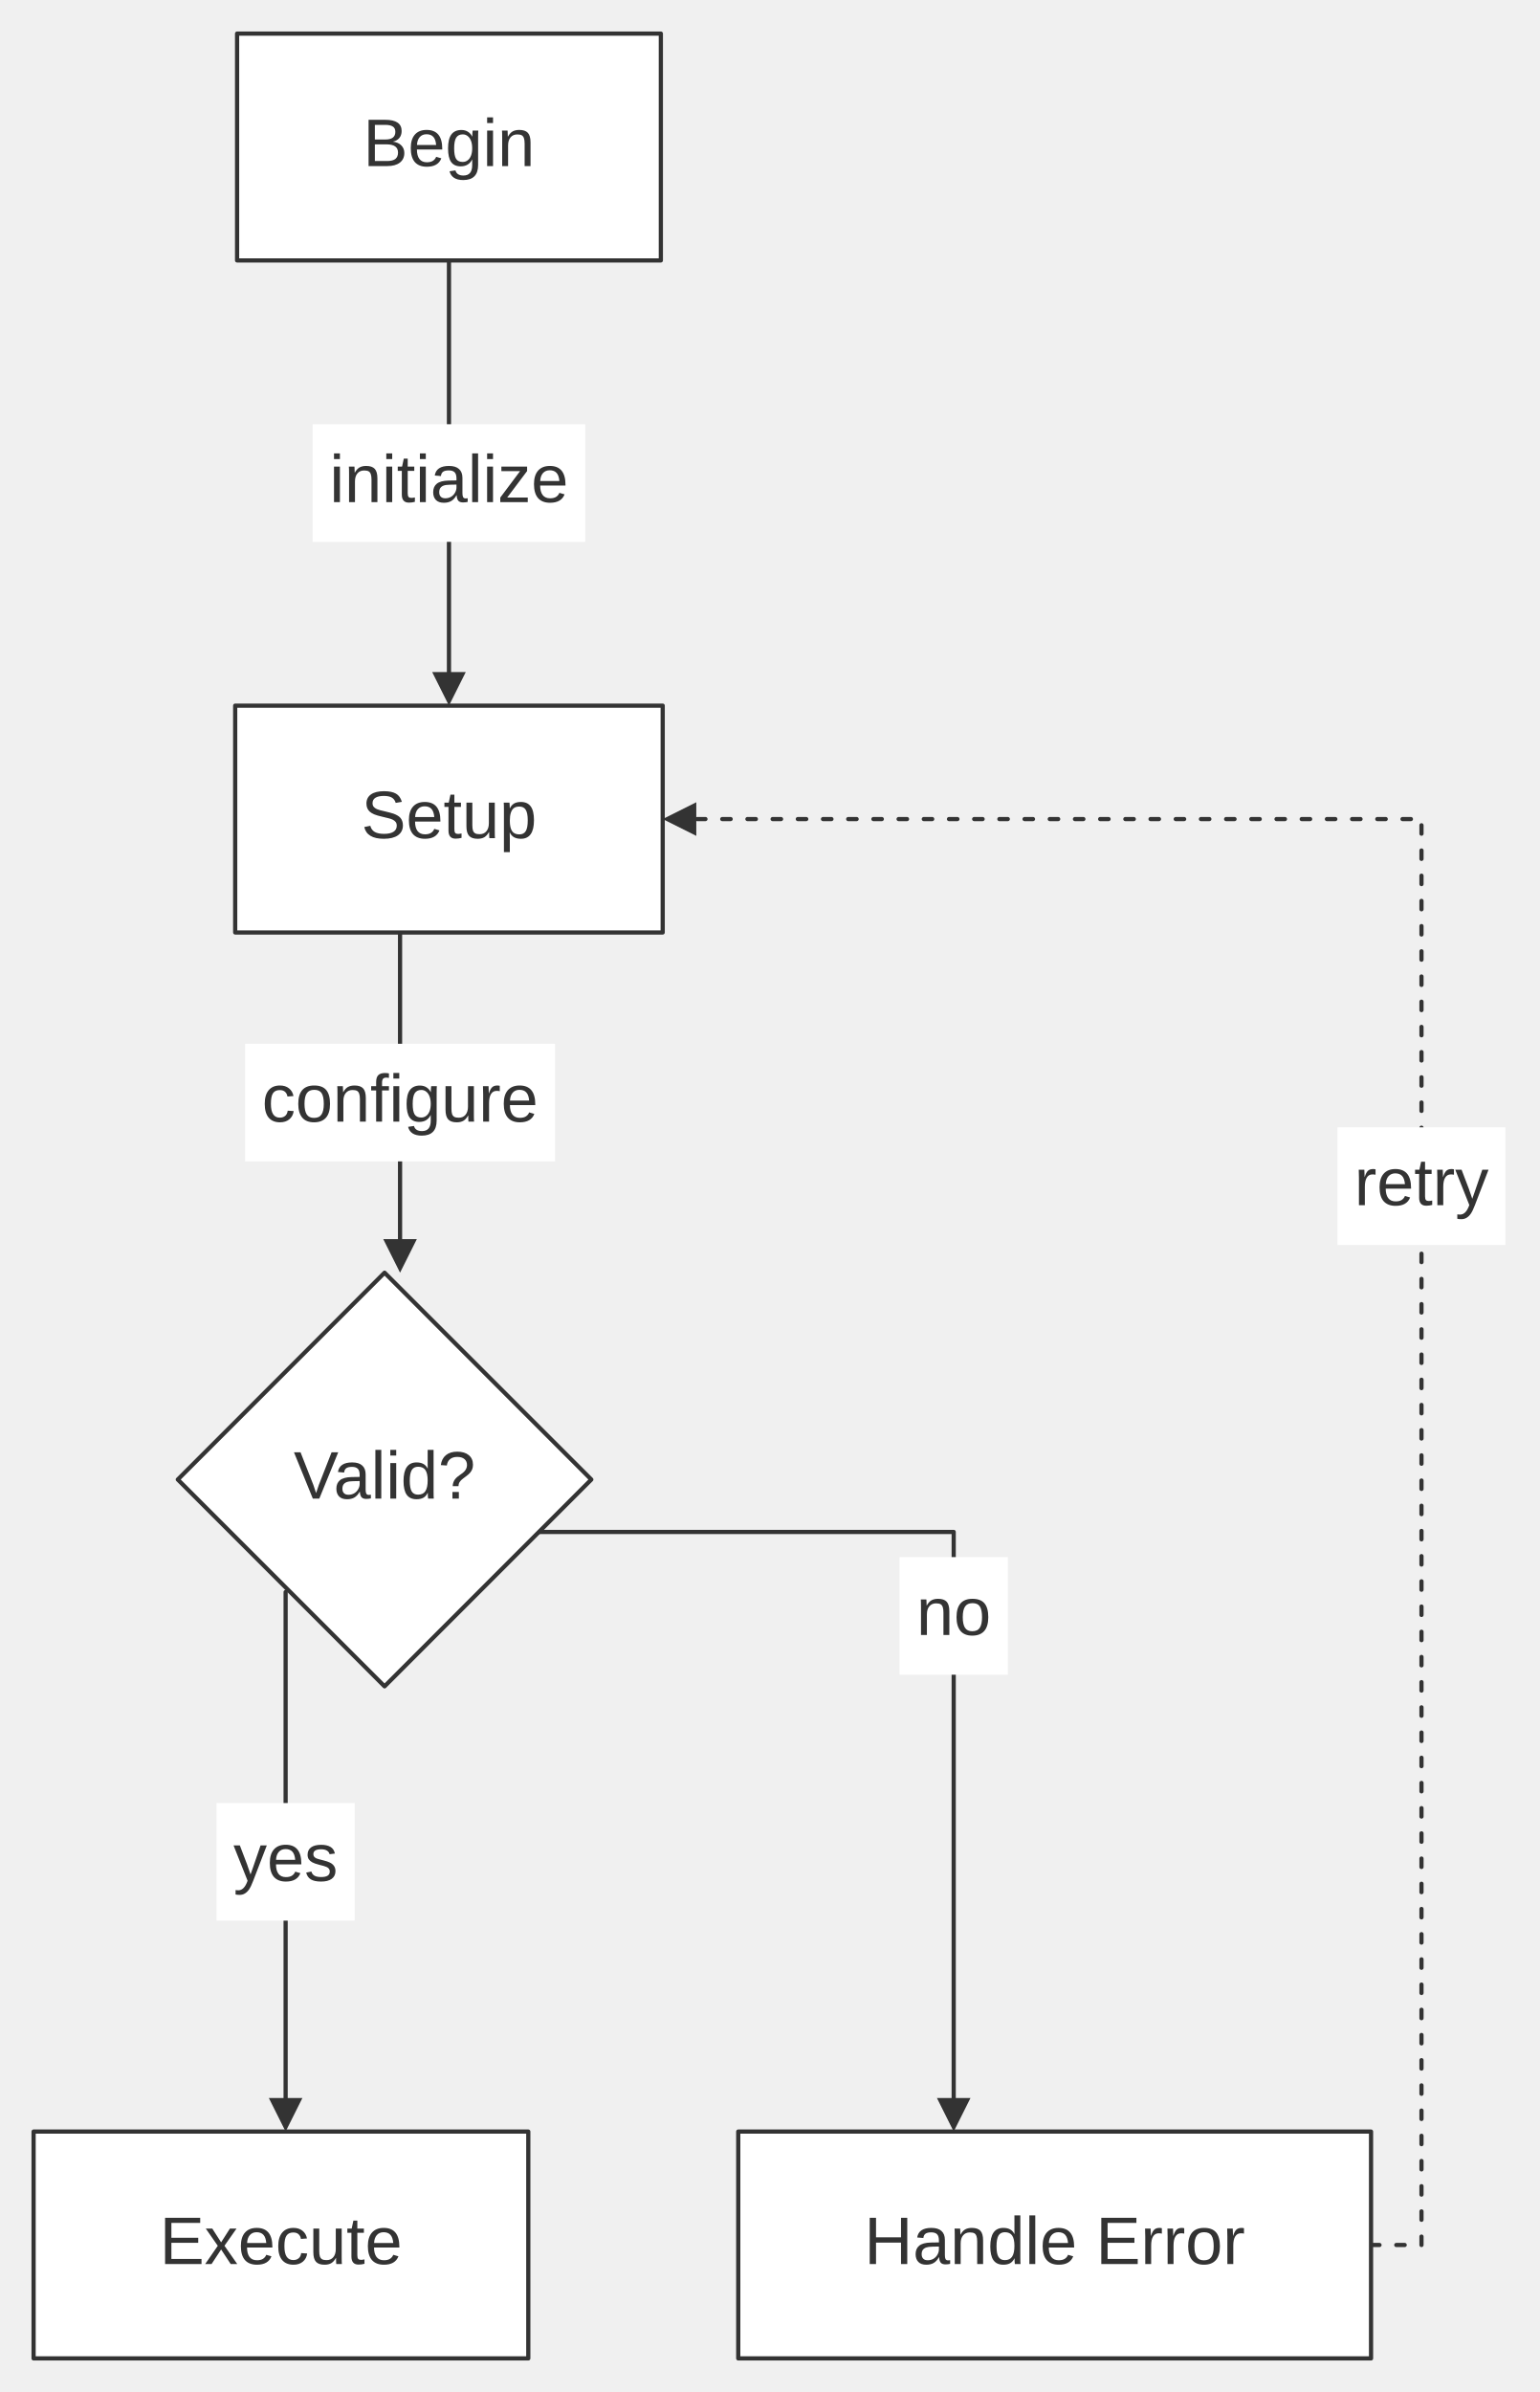
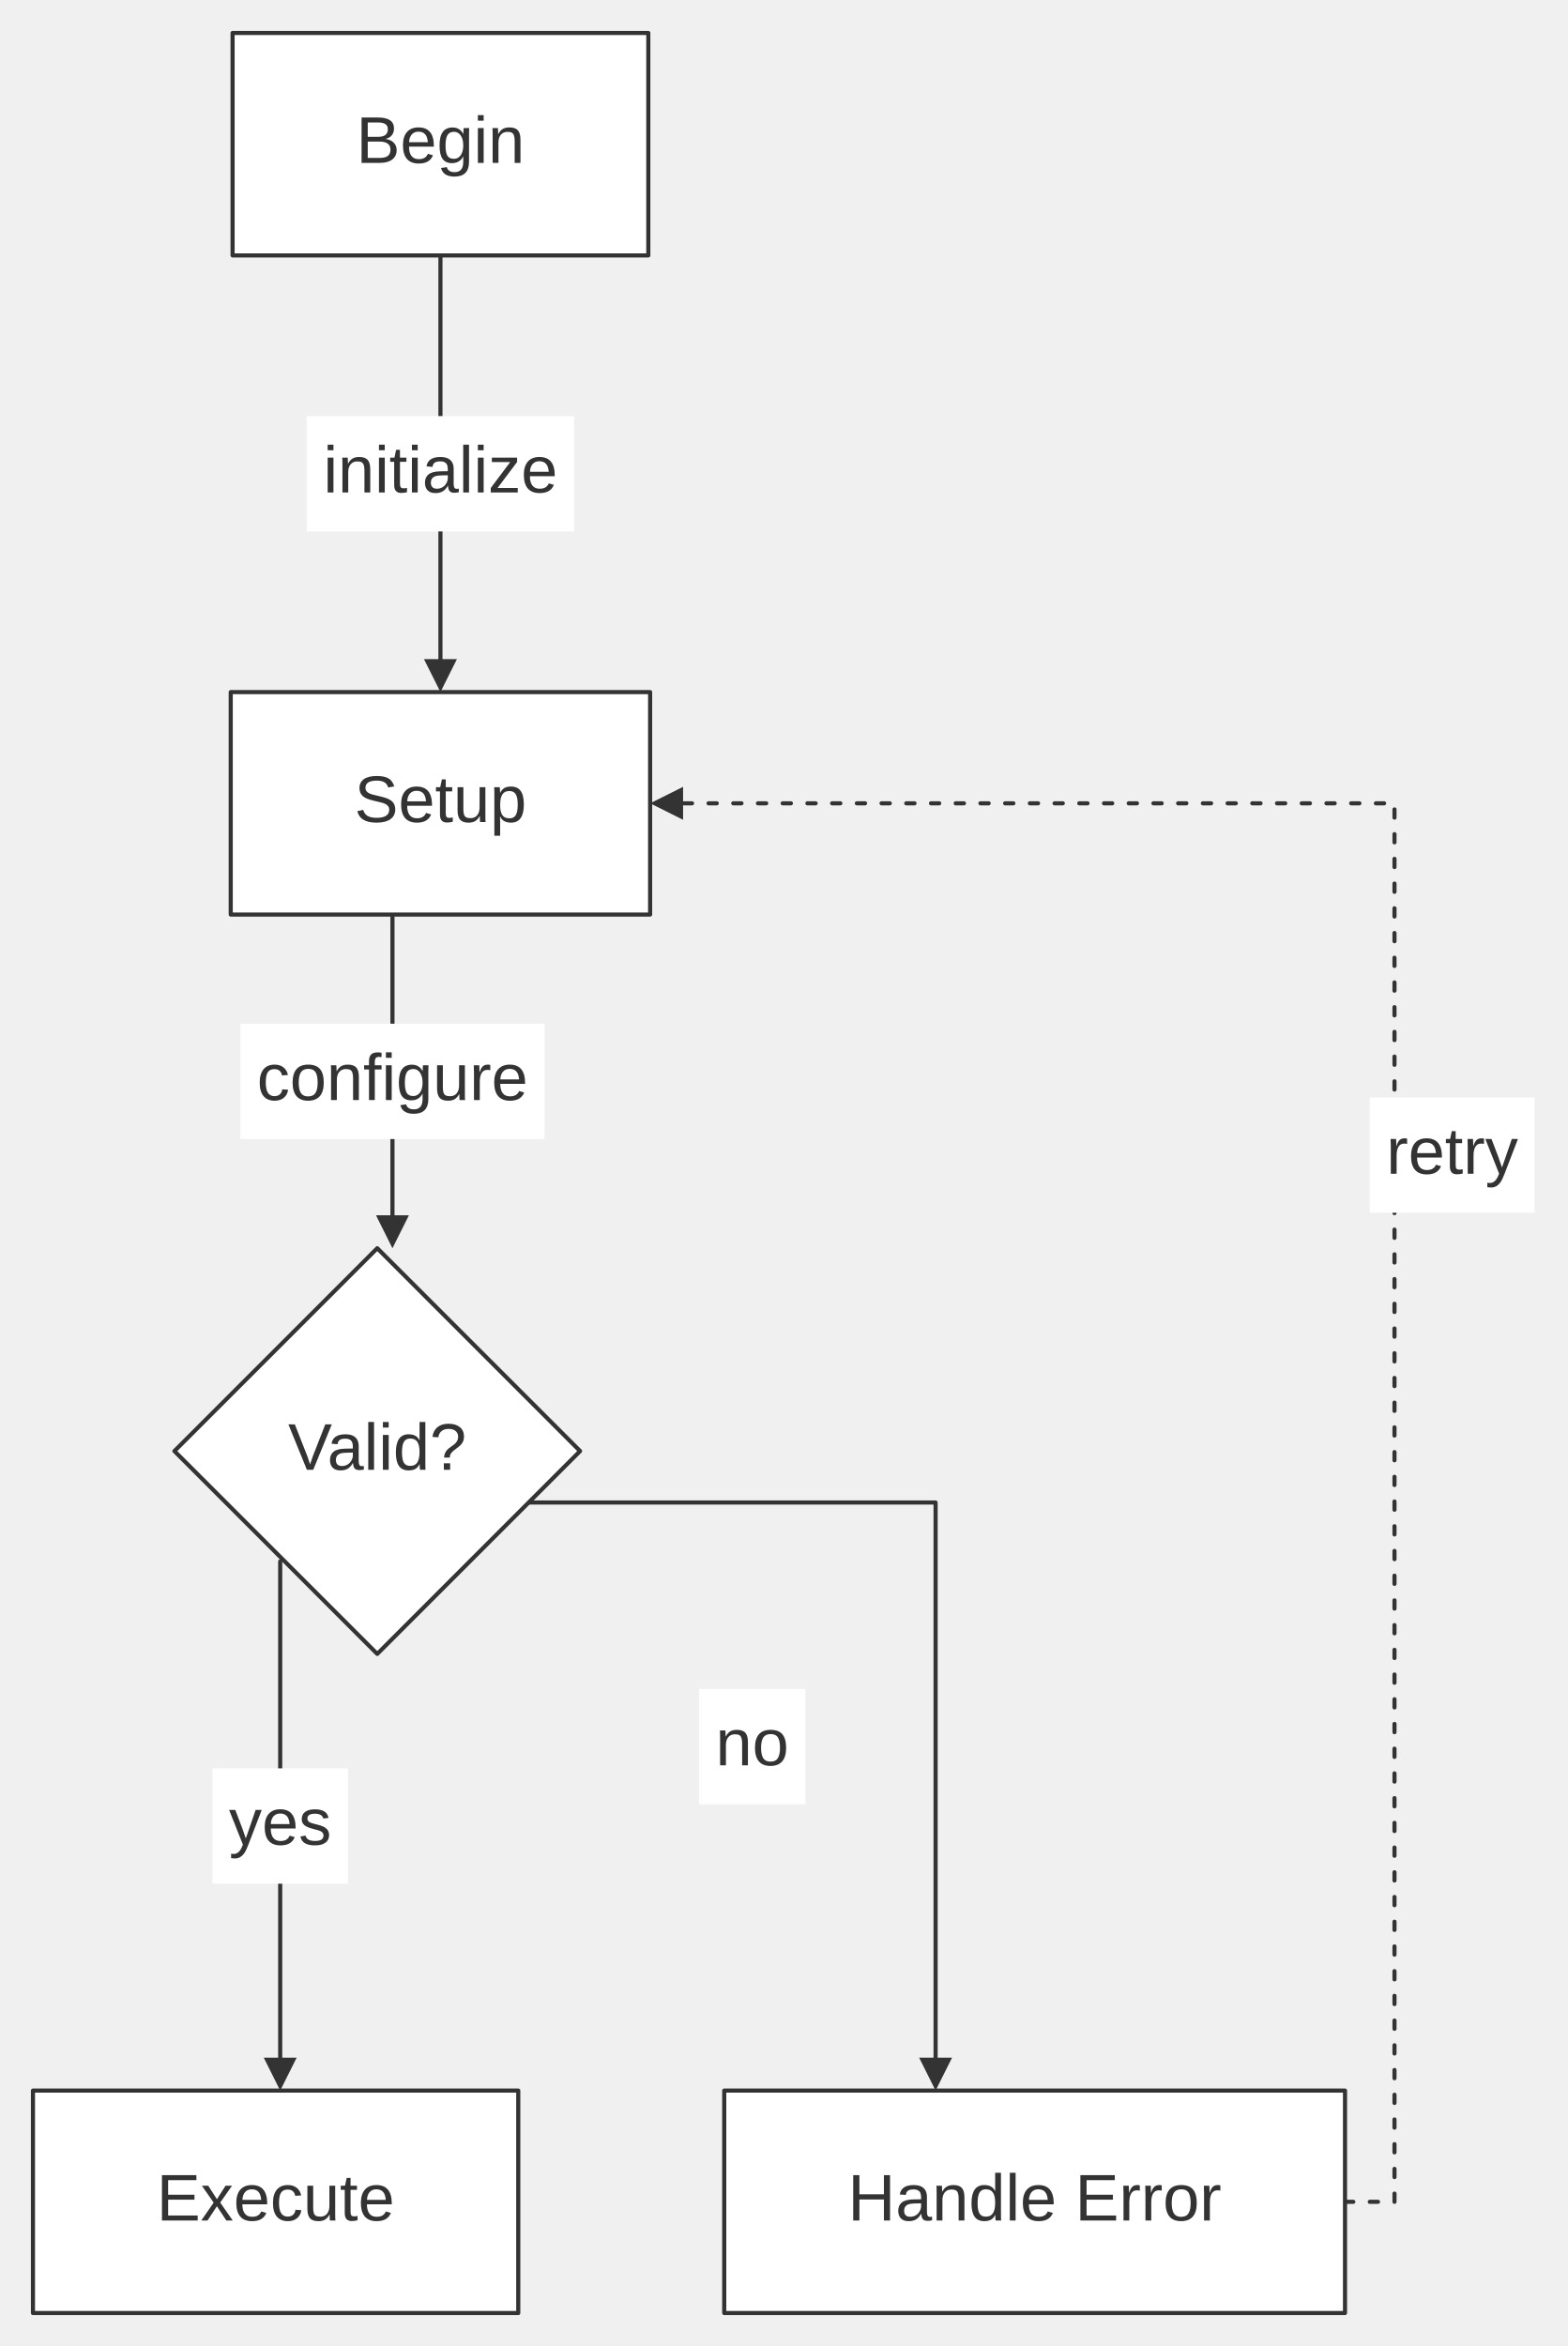
- <svg xmlns="http://www.w3.org/2000/svg" width="100%" viewBox="0 0 366.52 569.48" style="max-width: 366.52px; background-color: transparent;" font-family="&quot;trebuchet ms&quot;, verdana, arial, sans-serif" font-size="16.00">
+ <svg xmlns="http://www.w3.org/2000/svg" width="100%" viewBox="0 0 380.52 569.48" style="max-width: 380.52px; background-color: transparent;" font-family="&quot;trebuchet ms&quot;, verdana, arial, sans-serif" font-size="16.00">
  <defs>
    <marker id="arrowhead" viewBox="0 0 10.00 10.00" refX="5.00" refY="5.00" markerWidth="8.00" markerHeight="8.00" orient="auto-start-reverse" markerUnits="userSpaceOnUse">
      <path d="M 0 0 L 10.00 5.00 L 0 10.00 z" fill="#333" />
    </marker>
  </defs>
  <g transform="translate(0.00,0.00)">
    <g class="edgePaths">
      <path d="M106.92,62.00 L106.92,164.00" stroke="#333" stroke-width="1.00" fill="none" stroke-linecap="round" stroke-linejoin="round" marker-end="url(#arrowhead)" />
      <path d="M95.27,222.00 L95.27,299.00" stroke="#333" stroke-width="1.00" fill="none" stroke-linecap="round" stroke-linejoin="round" marker-end="url(#arrowhead)" />
      <path d="M68.02,379.03 L68.02,503.48" stroke="#333" stroke-width="1.00" fill="none" stroke-linecap="round" stroke-linejoin="round" marker-end="url(#arrowhead)" />
      <path d="M128.33,364.72 L227.12,364.72 L227.12,503.48" stroke="#333" stroke-width="1.00" fill="none" stroke-linecap="round" stroke-linejoin="round" marker-end="url(#arrowhead)" />
      <path d="M326.52,534.48 L338.52,534.48 L338.52,195.00 L161.82,195.00" stroke="#333" stroke-width="1.00" fill="none" stroke-linecap="round" stroke-linejoin="round" stroke-dasharray="2.00,4.00" marker-end="url(#arrowhead)" />
    </g>
    <g class="nodes">
      <g class="node default" id="Config" data-id="Config" data-look="classic">
        <polygon points="91.58,303.00 140.82,352.24 91.58,401.48 42.34,352.24" fill="white" stroke="#333" stroke-width="1.00" stroke-linejoin="round" />
        <text x="91.58" y="352.24" text-anchor="middle" dominant-baseline="middle" fill="#333">Valid?</text>
      </g>
      <g class="node default" id="Error" data-id="Error" data-look="classic">
        <rect x="175.81" y="507.48" width="150.70" height="54.00" fill="white" stroke="#333" stroke-width="1.00" stroke-linejoin="round" />
        <text x="251.16" y="534.48" text-anchor="middle" dominant-baseline="middle" fill="#333">Handle Error</text>
      </g>
      <g class="node default" id="Run" data-id="Run" data-look="classic">
        <rect x="8.00" y="507.48" width="117.81" height="54.00" fill="white" stroke="#333" stroke-width="1.00" stroke-linejoin="round" />
        <text x="66.91" y="534.48" text-anchor="middle" dominant-baseline="middle" fill="#333">Execute</text>
      </g>
      <g class="node default" id="Setup" data-id="Setup" data-look="classic">
        <rect x="56.01" y="168.00" width="101.81" height="54.00" fill="white" stroke="#333" stroke-width="1.00" stroke-linejoin="round" />
        <text x="106.92" y="195.00" text-anchor="middle" dominant-baseline="middle" fill="#333">Setup</text>
      </g>
      <g class="node default" id="Start" data-id="Start" data-look="classic">
        <rect x="56.46" y="8.00" width="100.92" height="54.00" fill="white" stroke="#333" stroke-width="1.00" stroke-linejoin="round" />
        <text x="106.92" y="35.00" text-anchor="middle" dominant-baseline="middle" fill="#333">Begin</text>
      </g>
    </g>
    <g class="edgeLabels">
      <rect x="74.46" y="101.00" width="64.91" height="28.00" fill="white" />
      <text x="106.92" y="115.00" text-anchor="middle" dominant-baseline="middle" fill="#333">initialize</text>
      <rect x="58.36" y="248.50" width="73.82" height="28.00" fill="white" />
      <text x="95.27" y="262.50" text-anchor="middle" dominant-baseline="middle" fill="#333">configure</text>
      <rect x="51.57" y="429.26" width="32.90" height="28.00" fill="white" />
      <text x="68.02" y="443.26" text-anchor="middle" dominant-baseline="middle" fill="#333">yes</text>
-       <rect x="214.22" y="370.71" width="25.80" height="28.00" fill="white" />
-       <text x="227.12" y="384.71" text-anchor="middle" dominant-baseline="middle" fill="#333">no</text>
-       <rect x="318.52" y="268.39" width="40.00" height="28.00" fill="white" />
-       <text x="338.52" y="282.39" text-anchor="middle" dominant-baseline="middle" fill="#333">retry</text>
+       <rect x="169.70" y="409.98" width="25.80" height="28.00" fill="white" />
+       <text x="182.60" y="423.98" text-anchor="middle" dominant-baseline="middle" fill="#333">no</text>
+       <rect x="332.52" y="266.39" width="40.00" height="28.00" fill="white" />
+       <text x="352.52" y="280.39" text-anchor="middle" dominant-baseline="middle" fill="#333">retry</text>
    </g>
  </g>
</svg>
